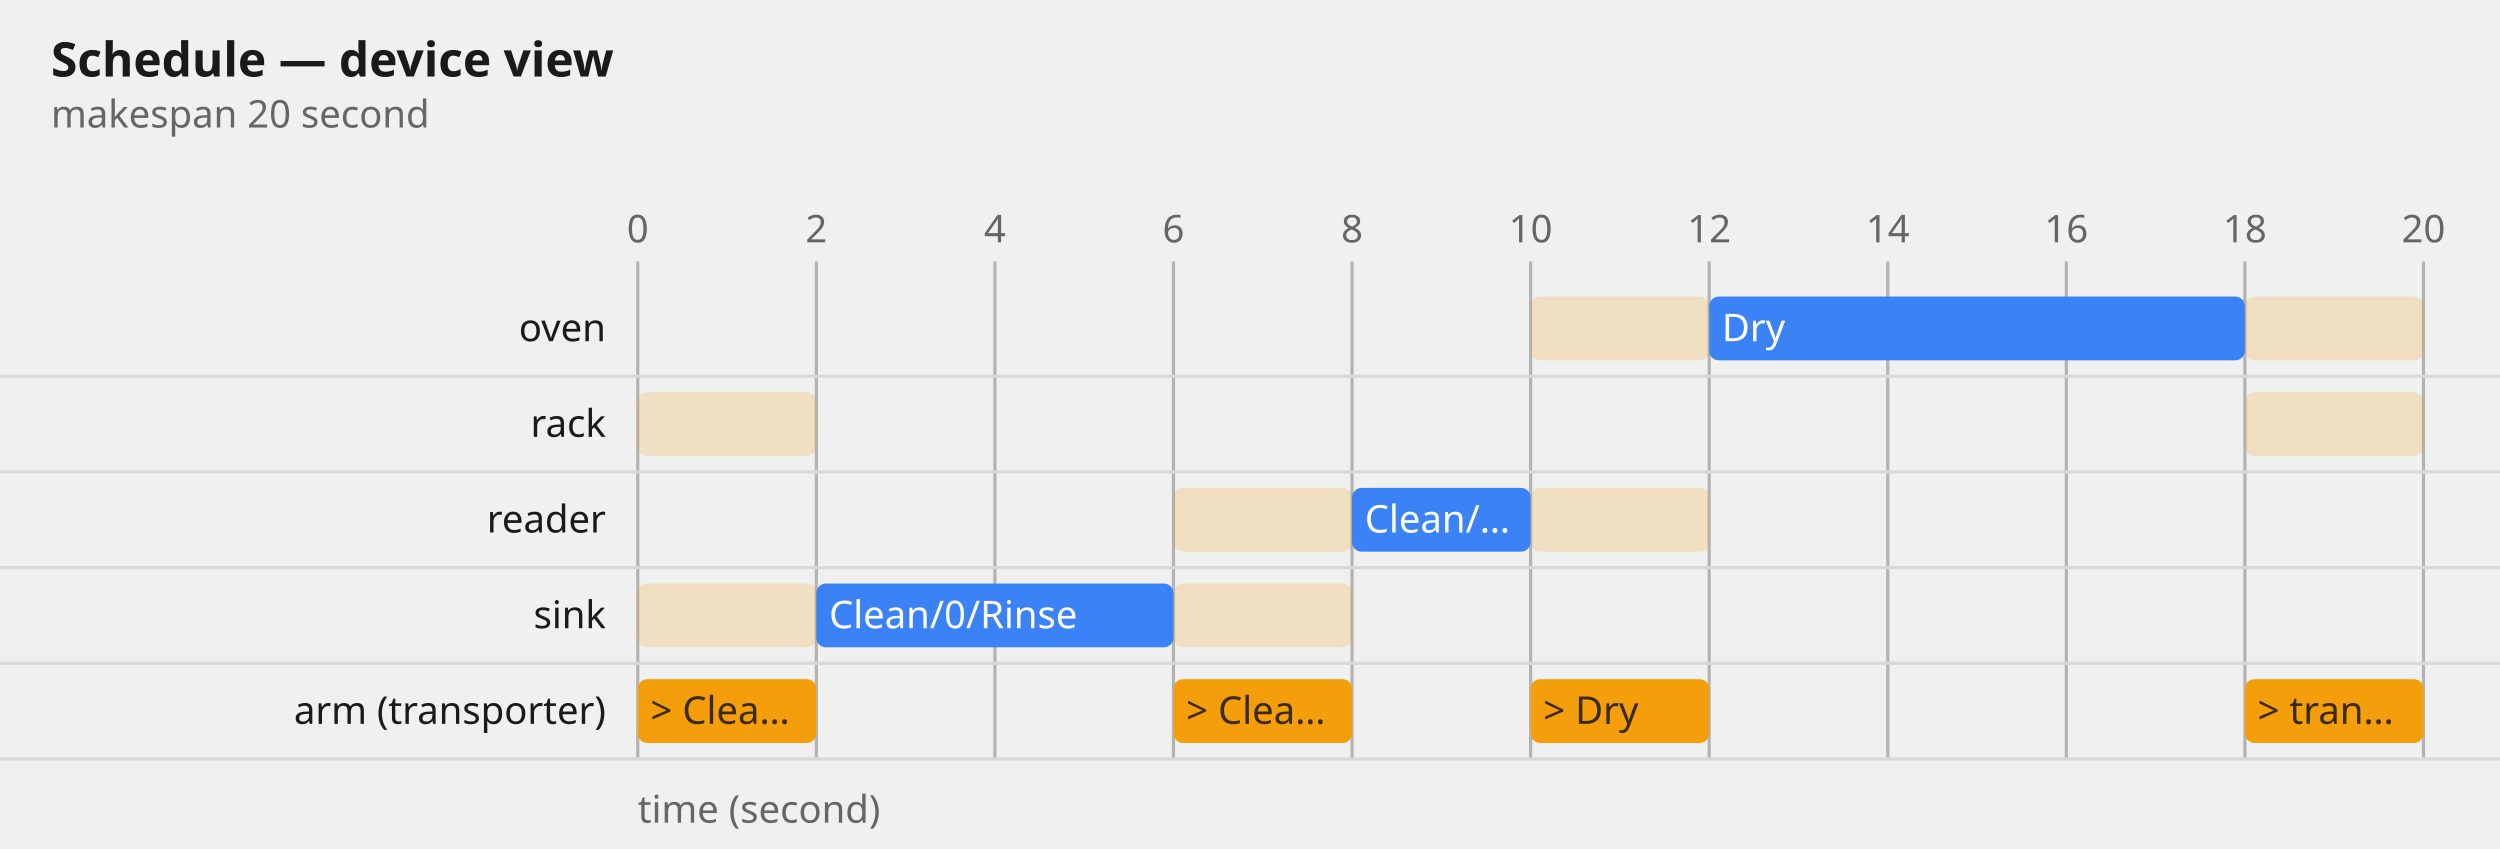
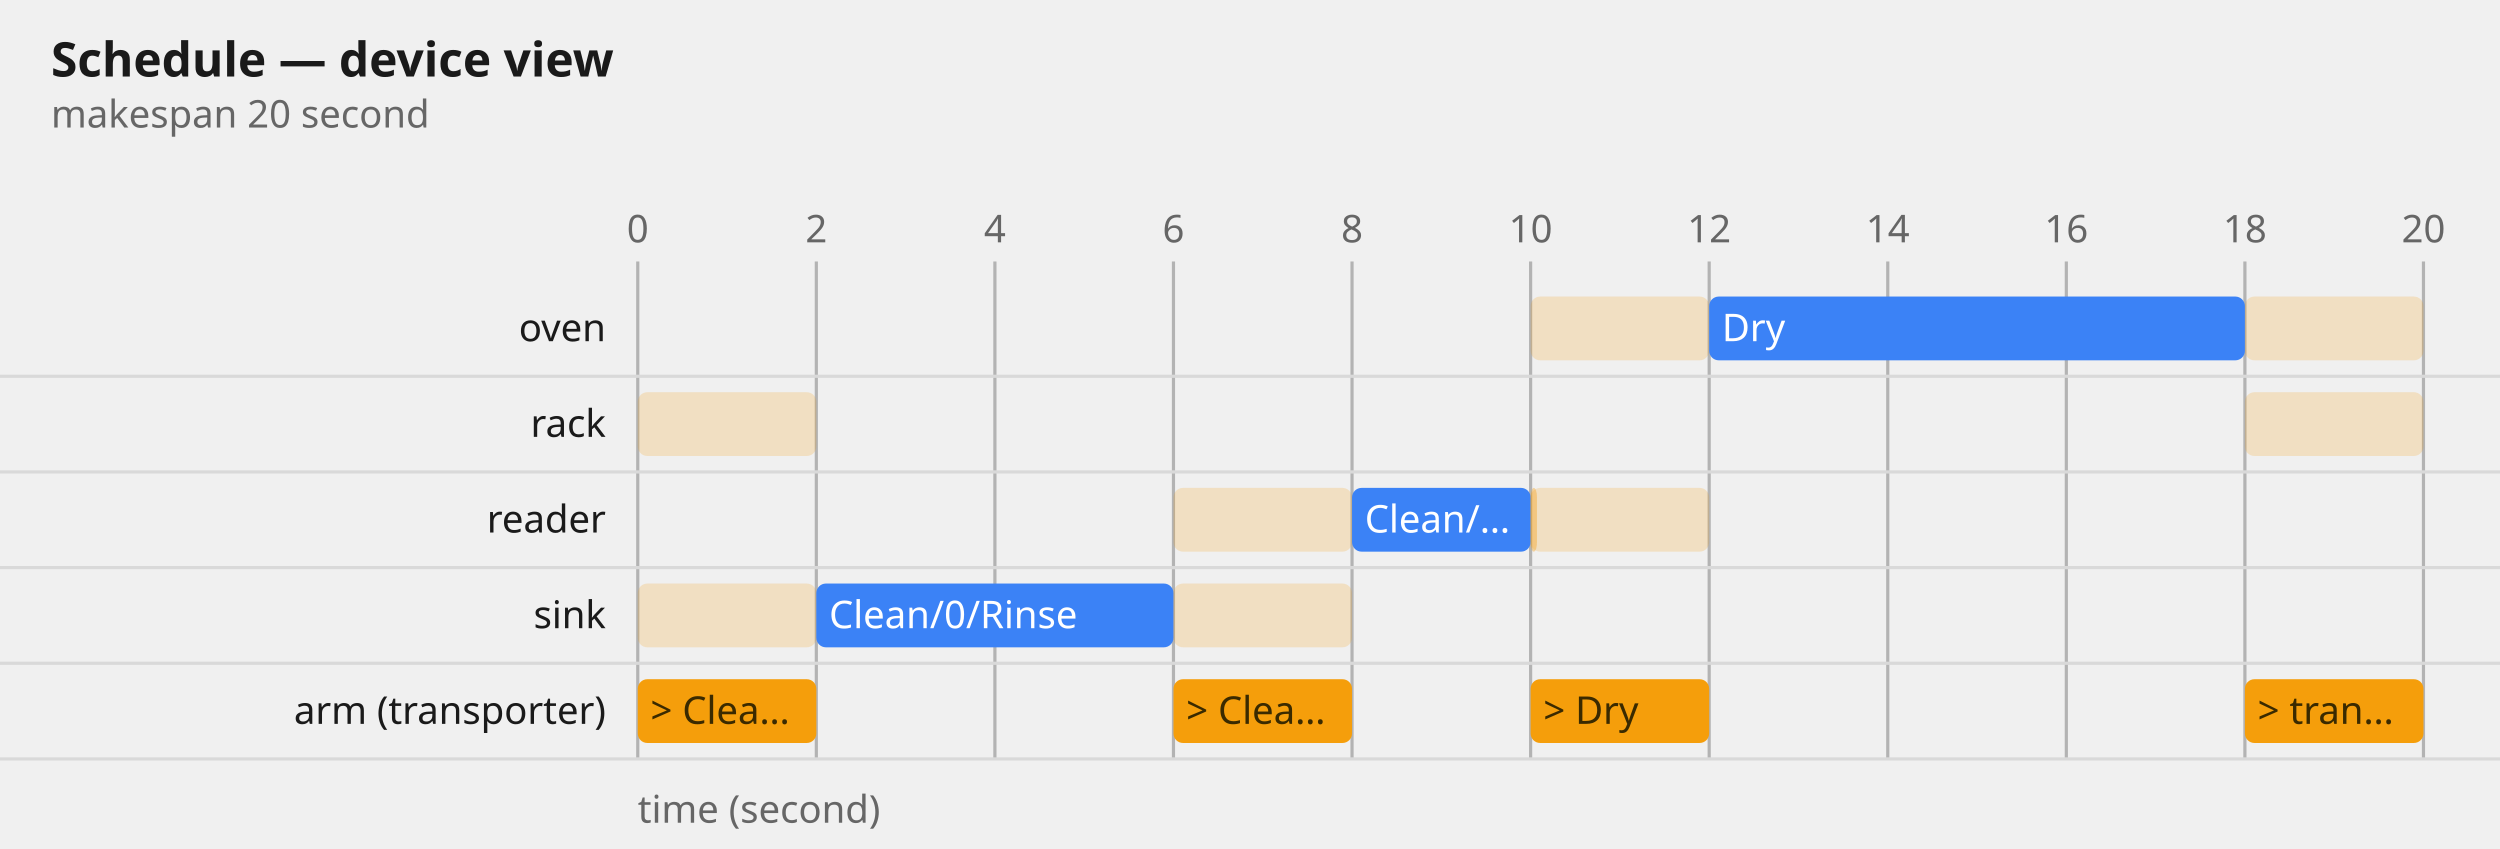
<svg xmlns="http://www.w3.org/2000/svg" viewBox="0 0 784 266" width="784" height="266" font-family="system-ui, sans-serif" font-size="12">
  <text fill="#1a1a1a" font-size="15" font-weight="600" x="16" y="24">Schedule — device view</text>
  <text fill="#666666" x="16" y="40">makespan 20 second</text>
  <defs>
    <marker id="ah" markerWidth="8" markerHeight="8" refX="7" refY="3" orient="auto">
      <path d="M0,0 L7,3 L0,6 Z" fill="#9333ea" />
    </marker>
  </defs>
  <g transform="translate(0,48)">
    <line stroke="#b3b3b3" stroke-width="1" x1="200.0" y1="34.0" x2="200.0" y2="190.0" />
    <text fill="#666666" x="200.0" y="28.0" text-anchor="middle">0</text>
    <line stroke="#b3b3b3" stroke-width="1" x1="256.0" y1="34.0" x2="256.0" y2="190.0" />
    <text fill="#666666" x="256.0" y="28.0" text-anchor="middle">2</text>
    <line stroke="#b3b3b3" stroke-width="1" x1="312.0" y1="34.0" x2="312.0" y2="190.0" />
    <text fill="#666666" x="312.0" y="28.0" text-anchor="middle">4</text>
    <line stroke="#b3b3b3" stroke-width="1" x1="368.0" y1="34.0" x2="368.0" y2="190.0" />
    <text fill="#666666" x="368.0" y="28.0" text-anchor="middle">6</text>
    <line stroke="#b3b3b3" stroke-width="1" x1="424.0" y1="34.0" x2="424.0" y2="190.0" />
    <text fill="#666666" x="424.0" y="28.0" text-anchor="middle">8</text>
    <line stroke="#b3b3b3" stroke-width="1" x1="480.0" y1="34.0" x2="480.0" y2="190.0" />
    <text fill="#666666" x="480.0" y="28.0" text-anchor="middle">10</text>
    <line stroke="#b3b3b3" stroke-width="1" x1="536.0" y1="34.0" x2="536.0" y2="190.0" />
    <text fill="#666666" x="536.0" y="28.0" text-anchor="middle">12</text>
    <line stroke="#b3b3b3" stroke-width="1" x1="592.0" y1="34.0" x2="592.0" y2="190.0" />
    <text fill="#666666" x="592.0" y="28.0" text-anchor="middle">14</text>
    <line stroke="#b3b3b3" stroke-width="1" x1="648.0" y1="34.0" x2="648.0" y2="190.0" />
    <text fill="#666666" x="648.0" y="28.0" text-anchor="middle">16</text>
    <line stroke="#b3b3b3" stroke-width="1" x1="704.0" y1="34.0" x2="704.0" y2="190.0" />
    <text fill="#666666" x="704.0" y="28.0" text-anchor="middle">18</text>
    <line stroke="#b3b3b3" stroke-width="1" x1="760.0" y1="34.0" x2="760.0" y2="190.0" />
    <text fill="#666666" x="760.0" y="28.0" text-anchor="middle">20</text>
    <text fill="#666666" x="200.0" y="210.0">time (second)</text>
    <line stroke="#d9d9d9" stroke-width="1" x1="0" y1="70.0" x2="784.0" y2="70.0" />
    <text fill="#1a1a1a" x="190.0" y="59.0" text-anchor="end">oven</text>
    <line stroke="#d9d9d9" stroke-width="1" x1="0" y1="100.0" x2="784.0" y2="100.0" />
    <text fill="#1a1a1a" x="190.0" y="89.0" text-anchor="end">rack</text>
    <line stroke="#d9d9d9" stroke-width="1" x1="0" y1="130.0" x2="784.0" y2="130.0" />
    <text fill="#1a1a1a" x="190.0" y="119.0" text-anchor="end">reader</text>
    <line stroke="#d9d9d9" stroke-width="1" x1="0" y1="160.0" x2="784.0" y2="160.0" />
    <text fill="#1a1a1a" x="190.0" y="149.0" text-anchor="end">sink</text>
    <line stroke="#d9d9d9" stroke-width="1" x1="0" y1="190.0" x2="784.0" y2="190.0" />
    <text fill="#1a1a1a" x="190.0" y="179.0" text-anchor="end">arm (transporter)</text>
    <rect fill="#f59e0b" x="200.0" y="165.0" width="56.0" height="20" rx="3" />
    <text fill="#3a2a00" x="204.0" y="179.0">&gt; Clea…</text>
    <rect fill="#f59e0b" fill-opacity="0.2" x="200.0" y="75.0" width="56.0" height="20" rx="3" />
    <rect fill="#f59e0b" fill-opacity="0.2" x="200.0" y="135.0" width="56.0" height="20" rx="3" />
    <rect fill="#3b82f6" x="256.0" y="135.0" width="112.0" height="20" rx="3" />
    <text fill="#ffffff" x="260.0" y="149.0">Clean/0/Rinse</text>
    <rect fill="#f59e0b" x="368.0" y="165.0" width="56.0" height="20" rx="3" />
    <text fill="#3a2a00" x="372.0" y="179.0">&gt; Clea…</text>
    <rect fill="#f59e0b" fill-opacity="0.2" x="368.0" y="135.0" width="56.0" height="20" rx="3" />
    <rect fill="#f59e0b" fill-opacity="0.2" x="368.0" y="105.0" width="56.0" height="20" rx="3" />
    <rect fill="#3b82f6" x="424.0" y="105.0" width="56.0" height="20" rx="3" />
    <text fill="#ffffff" x="428.0" y="119.0">Clean/…</text>
+     <rect fill="#f59e0b" fill-opacity="0.2" x="480.0" y="105.0" width="2.0" height="20" rx="3" />
+     <rect fill="#f59e0b" fill-opacity="0.2" x="480.0" y="105.0" width="2.0" height="20" rx="3" />
    <rect fill="#f59e0b" x="480.0" y="165.0" width="56.0" height="20" rx="3" />
    <text fill="#3a2a00" x="484.0" y="179.0">&gt; Dry</text>
    <rect fill="#f59e0b" fill-opacity="0.2" x="480.0" y="105.0" width="56.0" height="20" rx="3" />
    <rect fill="#f59e0b" fill-opacity="0.2" x="480.0" y="45.0" width="56.0" height="20" rx="3" />
    <rect fill="#3b82f6" x="536.0" y="45.0" width="168.0" height="20" rx="3" />
    <text fill="#ffffff" x="540.0" y="59.0">Dry</text>
    <rect fill="#f59e0b" x="704.0" y="165.0" width="56.0" height="20" rx="3" />
    <text fill="#3a2a00" x="708.0" y="179.0">&gt; tran…</text>
    <rect fill="#f59e0b" fill-opacity="0.2" x="704.0" y="45.0" width="56.0" height="20" rx="3" />
    <rect fill="#f59e0b" fill-opacity="0.2" x="704.0" y="75.0" width="56.0" height="20" rx="3" />
  </g>
</svg>
